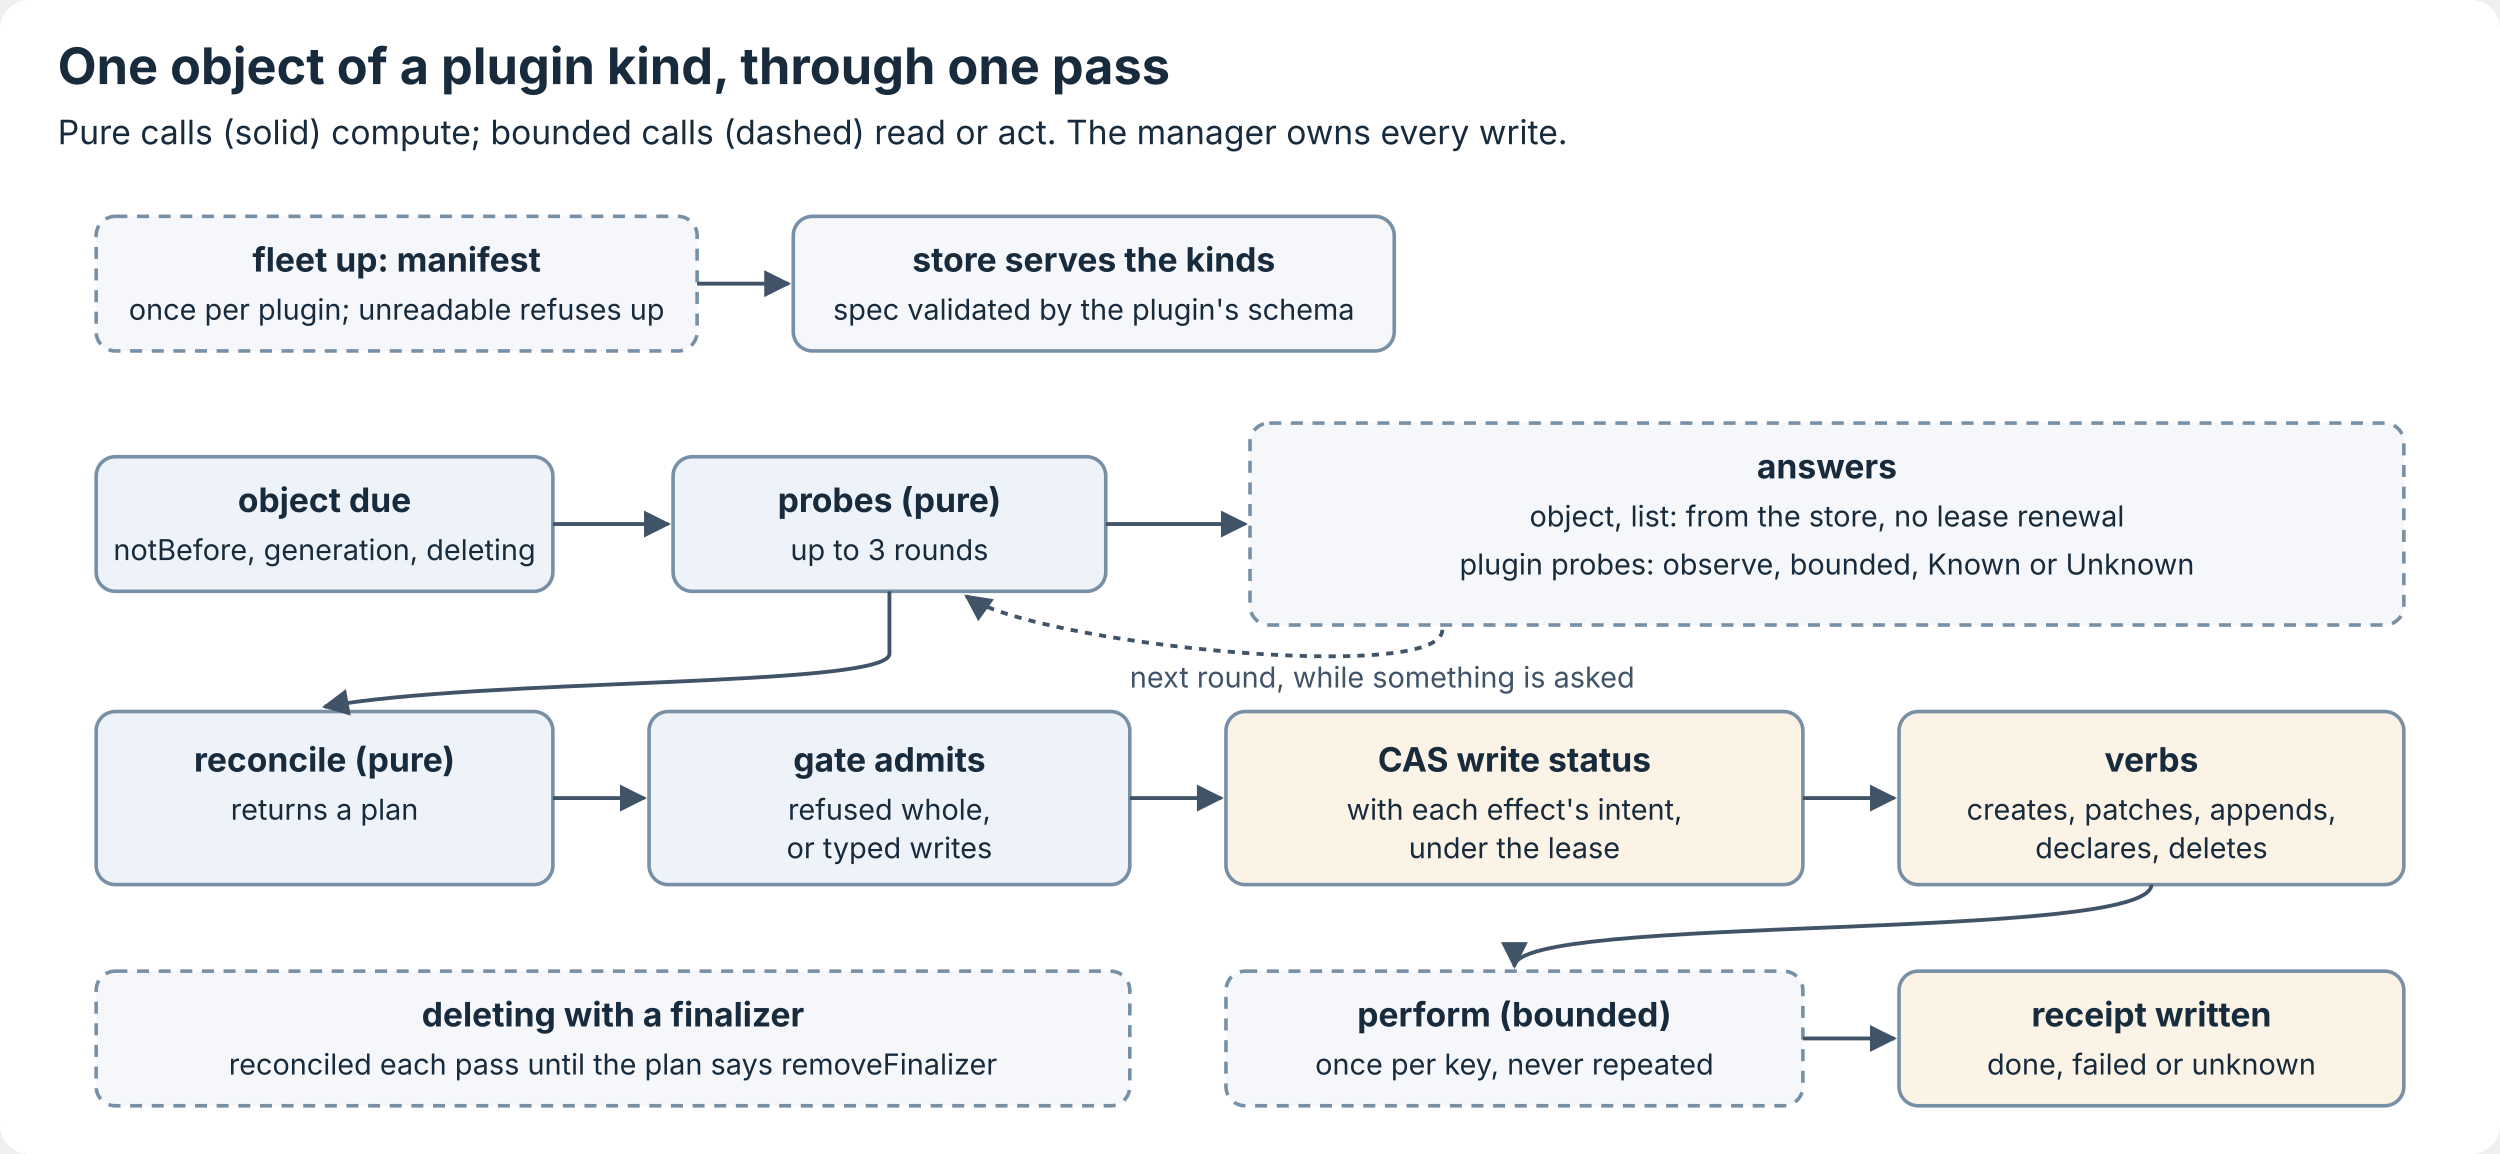
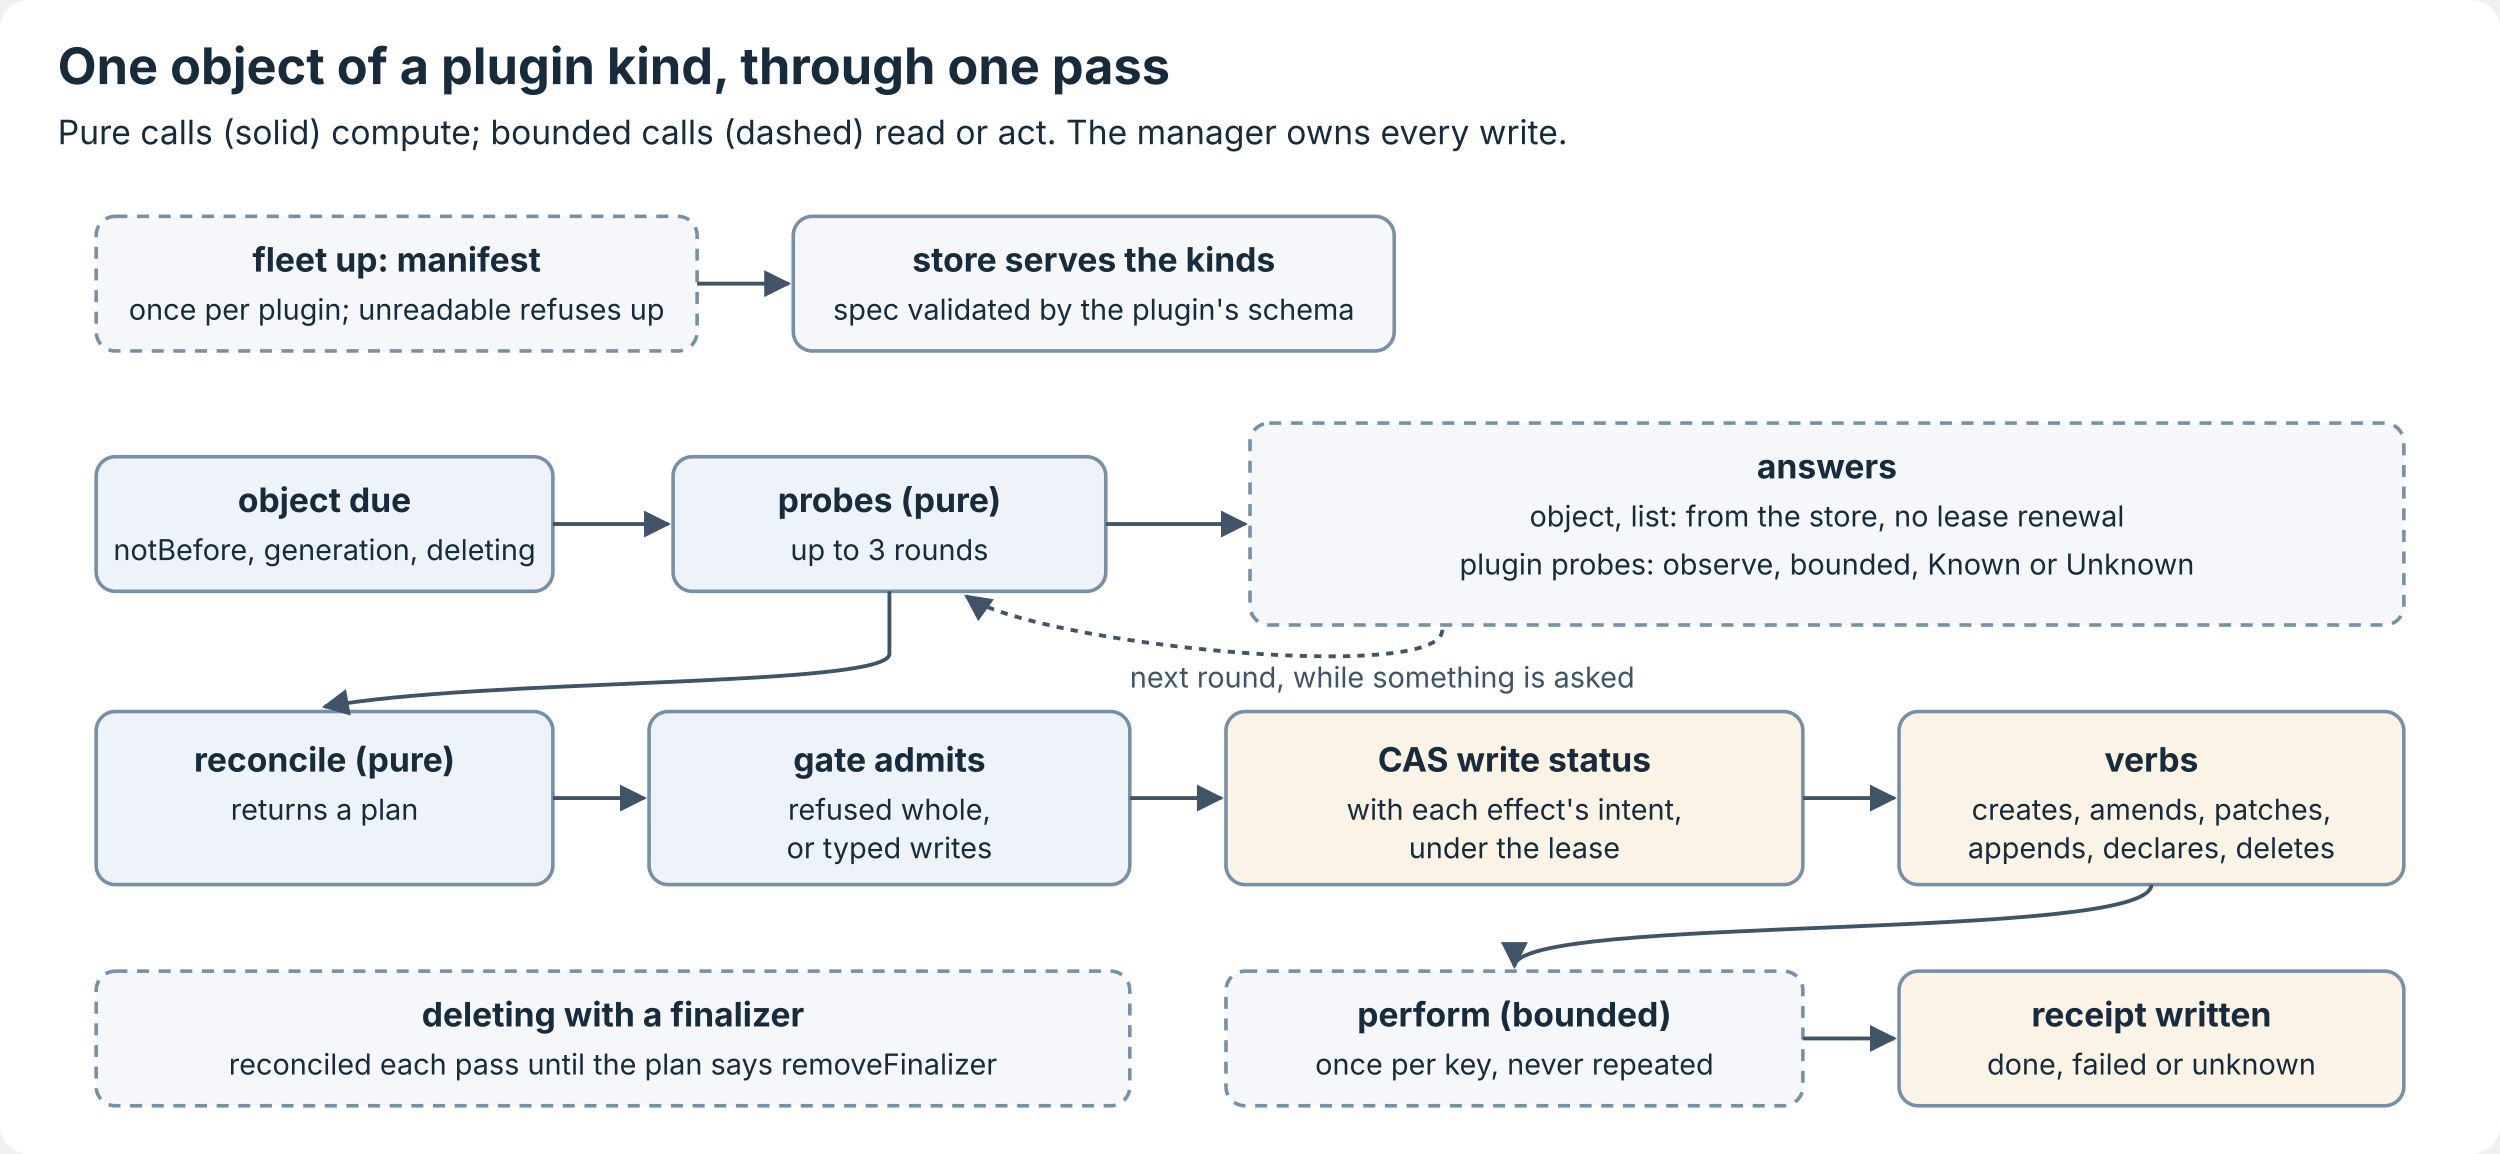
<svg xmlns="http://www.w3.org/2000/svg" viewBox="0 0 1040 480" role="img" aria-labelledby="title desc">
  <style>
  svg { color-scheme:light dark }
  @media (prefers-color-scheme: light) { svg &gt; rect{fill:#fff} svg &gt; g{fill:#182b3d} }
  @media (prefers-color-scheme: dark) { svg &gt; rect{fill:#101820} svg &gt; g{fill:#e6edf3} [stroke="#7890a6"]{stroke:#71869a} [stroke="#405367"]{stroke:#a9bdd0} [fill="#405367"]{fill:#a9bdd0} [fill="#edf3f8"]{fill:#1d2a36} [fill="#f5f7fa"]{fill:#18232d} [fill="#fbf4e6"]{fill:#3b2d13} }
</style>
  <defs>
    <marker id="arrow" viewBox="0 0 10 10" refX="9" refY="5" markerWidth="7" markerHeight="7" orient="auto">
      <path d="M0 0 L10 5 L0 10 Z" fill="#405367" />
    </marker>
  </defs>
  <rect width="1040" height="480" rx="12" fill="#ffffff" />
  <g font-family="system-ui,-apple-system,Segoe UI,sans-serif" fill="#182b3d">
    <text x="24" y="35" font-size="21" font-weight="700">One object of a plugin kind, through one pass</text>
    <text x="24" y="60" font-size="14">Pure calls (solid) compute; bounded calls (dashed) read or act. The manager owns every write.</text>
    <g stroke="#7890a6" stroke-width="1.5" fill="#edf3f8">
      <rect x="40" y="90" width="250" height="56" rx="8" fill="#f5f7fa" stroke-dasharray="5 4" />
      <rect x="330" y="90" width="250" height="56" rx="8" fill="#f5f7fa" />
      <rect x="40" y="190" width="190" height="56" rx="8" />
      <rect x="280" y="190" width="180" height="56" rx="8" />
      <rect x="520" y="176" width="480" height="84" rx="8" fill="#f5f7fa" stroke-dasharray="5 4" />
      <rect x="40" y="296" width="190" height="72" rx="8" />
      <rect x="270" y="296" width="200" height="72" rx="8" />
      <rect x="510" y="296" width="240" height="72" rx="8" fill="#fbf4e6" />
      <rect x="790" y="296" width="210" height="72" rx="8" fill="#fbf4e6" />
      <rect x="40" y="404" width="430" height="56" rx="8" fill="#f5f7fa" stroke-dasharray="5 4" />
      <rect x="510" y="404" width="240" height="56" rx="8" fill="#f5f7fa" stroke-dasharray="5 4" />
      <rect x="790" y="404" width="210" height="56" rx="8" fill="#fbf4e6" />
    </g>
    <g font-size="14" text-anchor="middle">
      <text x="165" y="113" font-weight="700">fleet up: manifest</text>
      <text x="165" y="133" font-size="12">once per plugin; unreadable refuses up</text>
      <text x="455" y="113" font-weight="700">store serves the kinds</text>
      <text x="455" y="133" font-size="12">spec validated by the plugin's schema</text>
      <text x="135" y="213" font-weight="700">object due</text>
      <text x="135" y="233" font-size="12">notBefore, generation, deleting</text>
      <text x="370" y="213" font-weight="700">probes (pure)</text>
      <text x="370" y="233" font-size="12">up to 3 rounds</text>
      <text x="760" y="199" font-weight="700">answers</text>
      <text x="760" y="219" font-size="12">object, list: from the store, no lease renewal</text>
      <text x="760" y="239" font-size="12">plugin probes: observe, bounded, Known or Unknown</text>
      <text x="135" y="321" font-weight="700">reconcile (pure)</text>
      <text x="135" y="341" font-size="12">returns a plan</text>
      <text x="370" y="321" font-weight="700">gate admits</text>
      <text x="370" y="341" font-size="12">refused whole,</text>
      <text x="370" y="357" font-size="12">or typed writes</text>
      <text x="630" y="321" font-weight="700">CAS write status</text>
      <text x="630" y="341" font-size="12">with each effect's intent,</text>
      <text x="630" y="357" font-size="12">under the lease</text>
      <text x="895" y="321" font-weight="700">verbs</text>
-       <text x="895" y="341" font-size="12">creates, patches, appends,</text>
-       <text x="895" y="357" font-size="12">declares, deletes</text>
+       <text x="895" y="341" font-size="12">creates, amends, patches,</text>
+       <text x="895" y="357" font-size="12">appends, declares, deletes</text>
      <text x="255" y="427" font-weight="700">deleting with a finalizer</text>
      <text x="255" y="447" font-size="12">reconciled each pass until the plan says removeFinalizer</text>
      <text x="630" y="427" font-weight="700">perform (bounded)</text>
      <text x="630" y="447" font-size="12">once per key, never repeated</text>
      <text x="895" y="427" font-weight="700">receipt written</text>
      <text x="895" y="447" font-size="12">done, failed or unknown</text>
    </g>
    <g stroke="#405367" stroke-width="1.6" fill="none" marker-end="url(#arrow)">
      <path d="M290 118 H328" />
      <path d="M230 218 H278" />
      <path d="M460 218 H518" />
      <path d="M600 262 C600 285 430 268 402 248" stroke-dasharray="3 3" />
      <path d="M370 246 V272 C370 286 200 282 135 294" />
      <path d="M230 332 H268" />
      <path d="M470 332 H508" />
      <path d="M750 332 H788" />
      <path d="M895 368 C895 392 630 380 630 402" />
      <path d="M750 432 H788" />
    </g>
    <text x="470" y="286" font-size="12" fill="#405367">next round, while something is asked</text>
  </g>
</svg>
